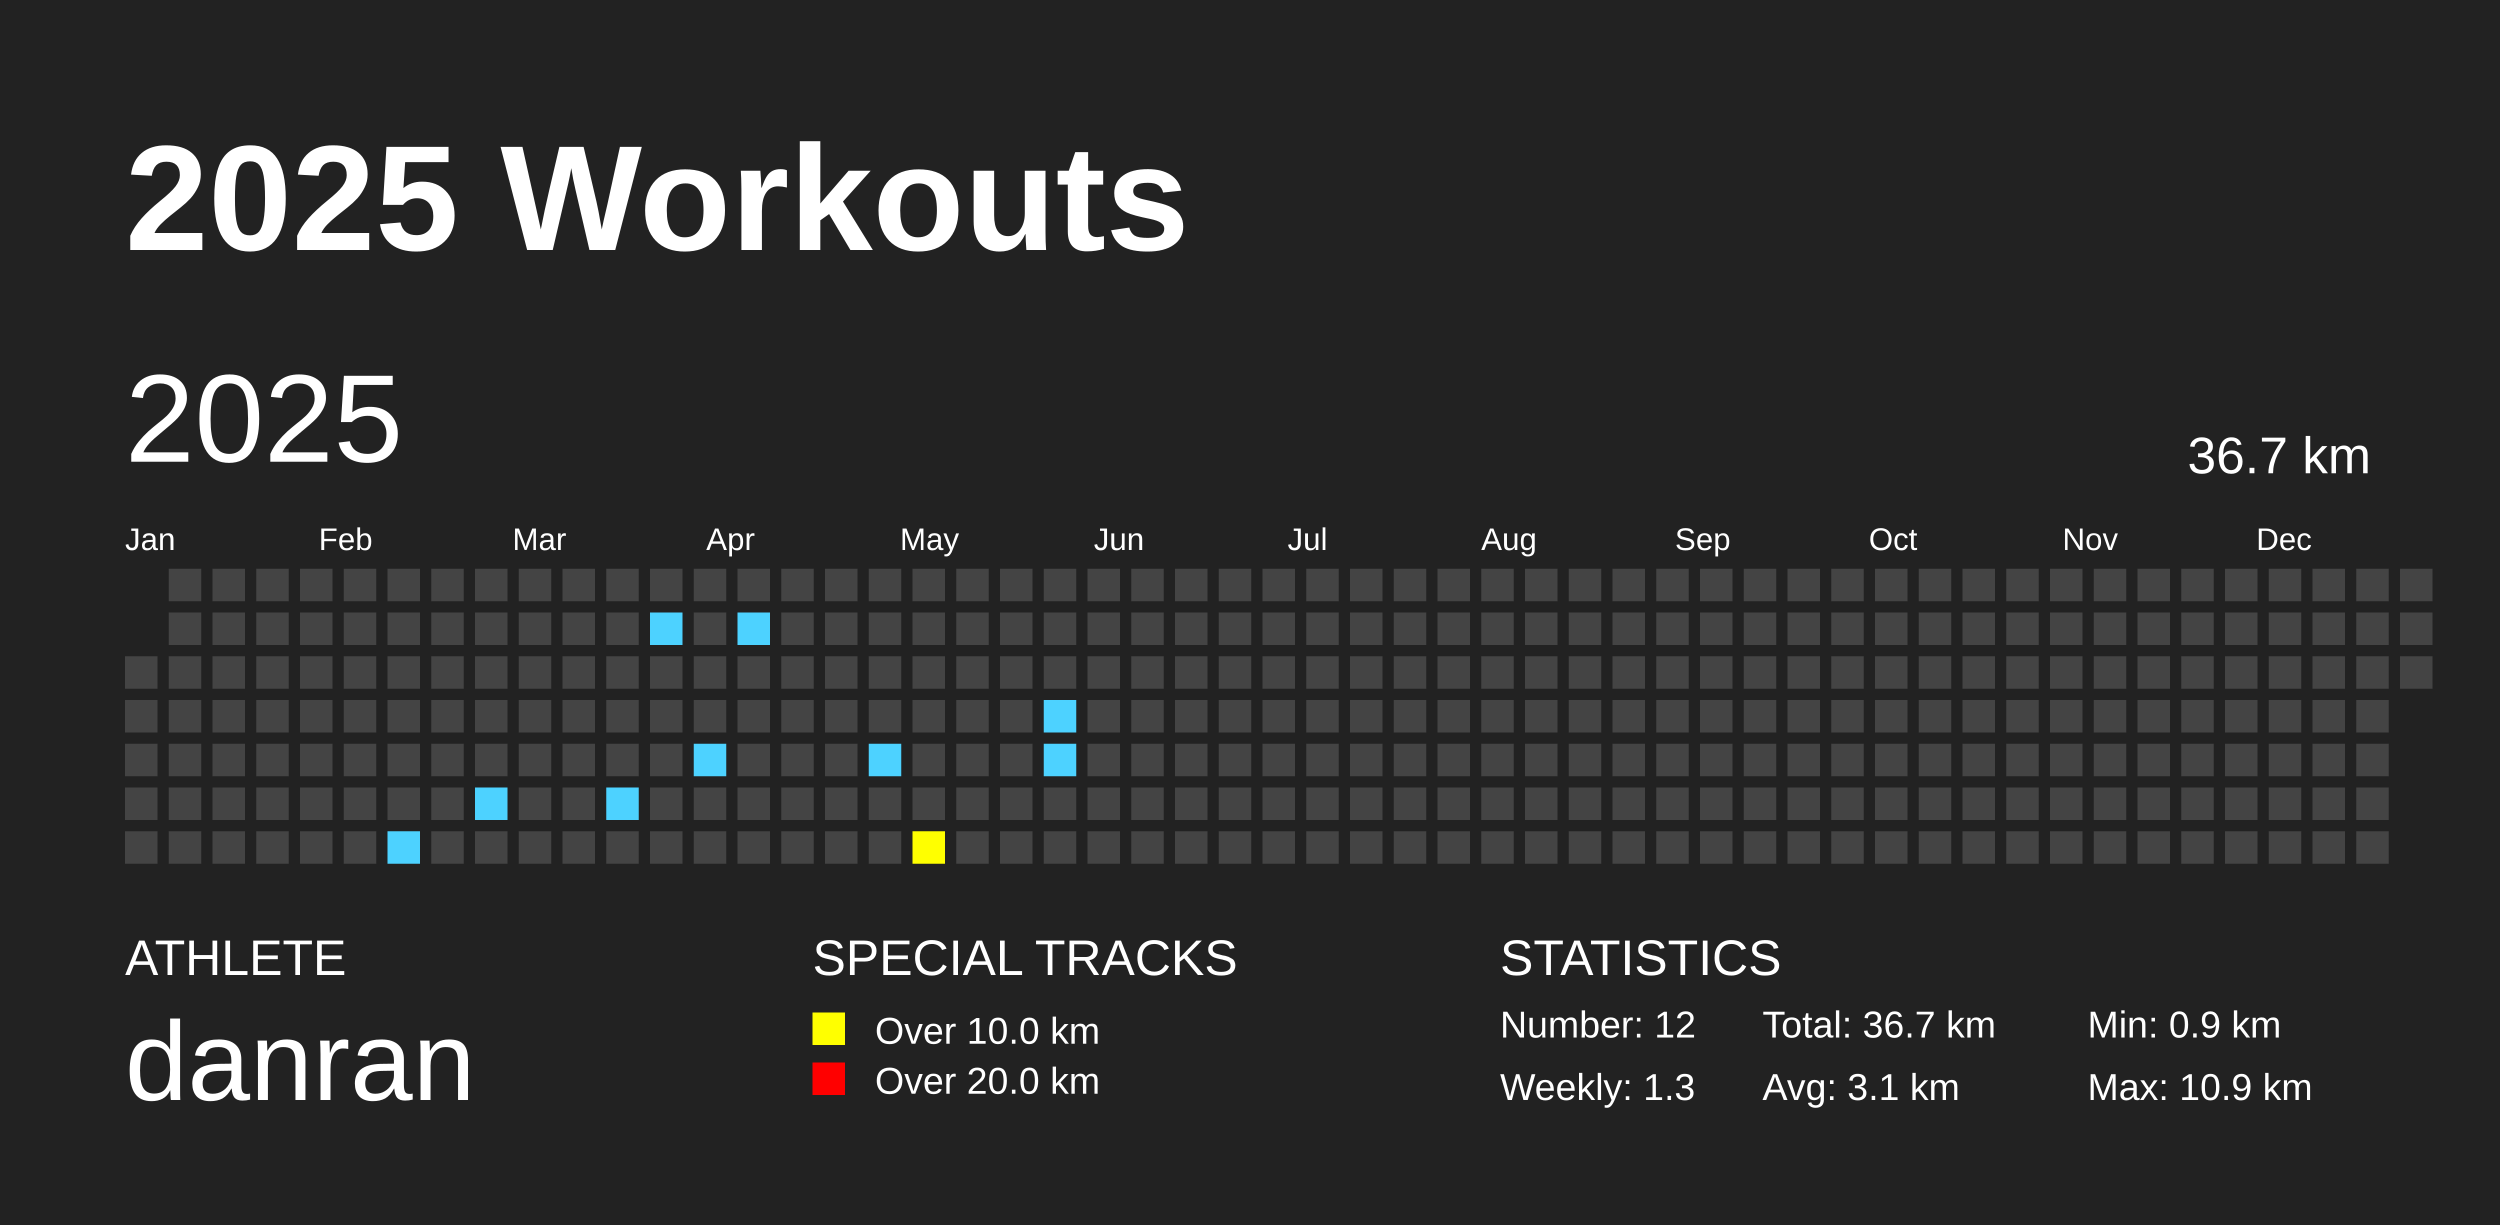
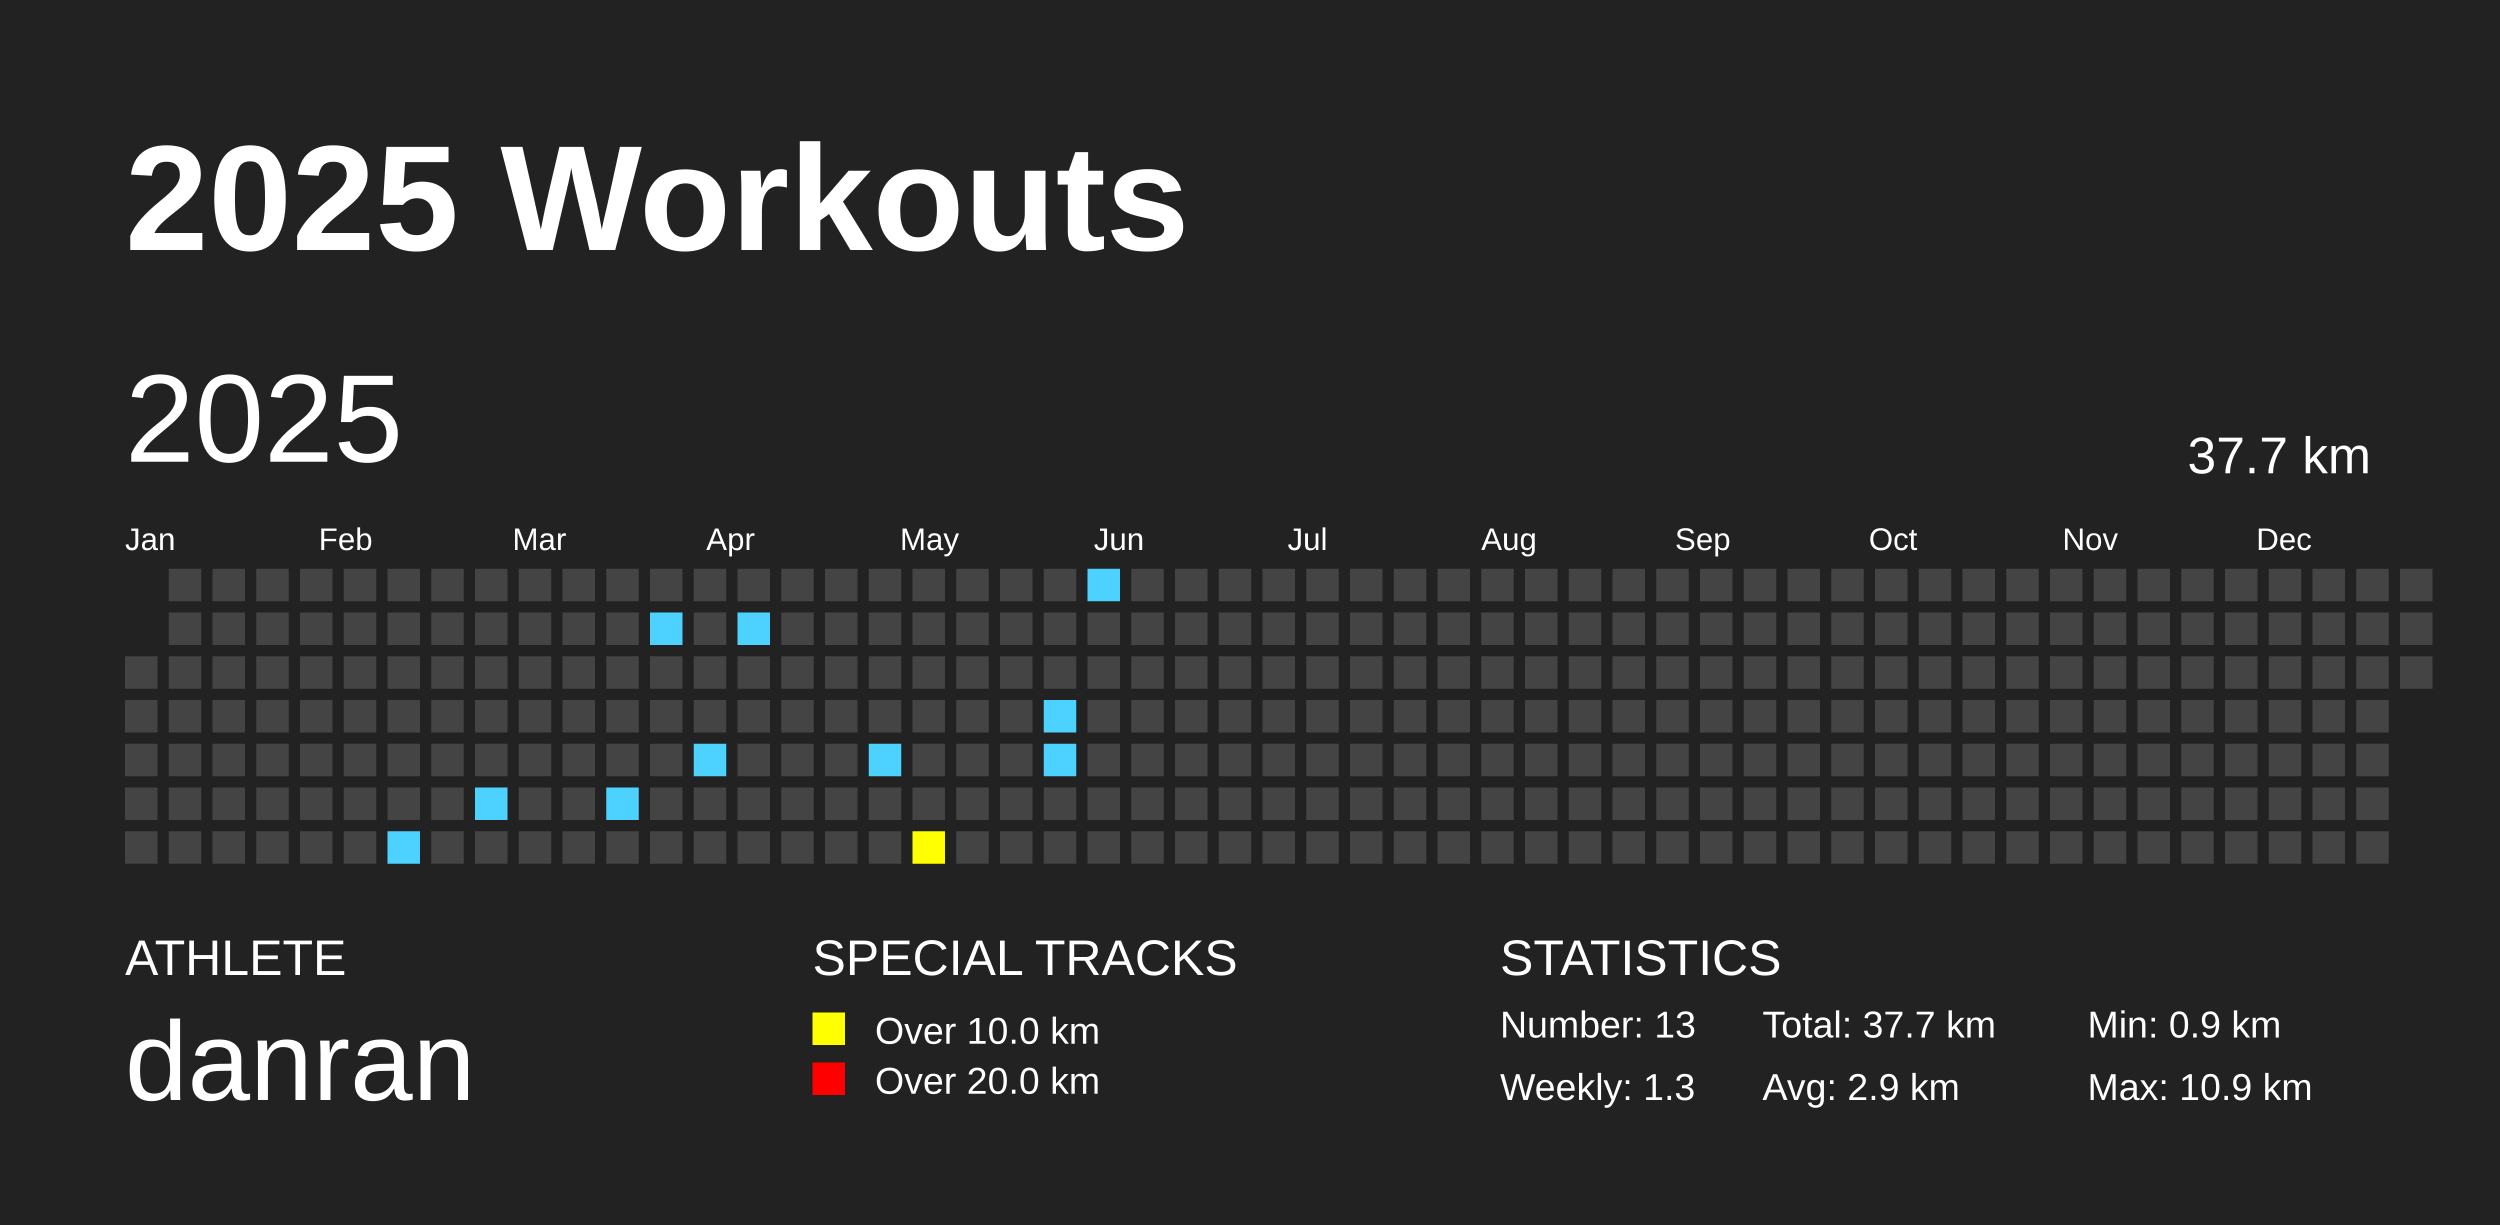
<svg xmlns="http://www.w3.org/2000/svg" baseProfile="full" height="98mm" version="1.1" viewBox="0,0,200,98" width="200mm">
  <defs />
  <rect fill="#222222" height="98" width="200" x="0" y="0" />
  <text fill="#FFFFFF" style="font-size:12px; font-family:Arial; font-weight:bold;" x="10" y="20">2025 Workouts</text>
  <text fill="#FFFFFF" style="font-size:4px; font-family:Arial" x="10" y="78">ATHLETE</text>
  <text fill="#FFFFFF" style="font-size:9px; font-family:Arial" x="10" y="88">danran</text>
  <text fill="#FFFFFF" style="font-size:4px; font-family:Arial" x="65" y="78">SPECIAL TRACKS</text>
  <rect fill="yellow" height="2.6" width="2.6" x="65" y="81" />
  <text fill="#FFFFFF" style="font-size:3px; font-family:Arial" x="70" y="83.5">Over 10.0 km</text>
  <rect fill="red" height="2.6" width="2.6" x="65" y="85" />
  <text fill="#FFFFFF" style="font-size:3px; font-family:Arial" x="70" y="87.5">Over 20.0 km</text>
  <text fill="#FFFFFF" style="font-size:4px; font-family:Arial" x="120" y="78">STATISTICS</text>
-   <text fill="#FFFFFF" style="font-size:3px; font-family:Arial" x="120" y="83">Number: 12</text>
+   <text fill="#FFFFFF" style="font-size:3px; font-family:Arial" x="120" y="83">Number: 13</text>
  <text fill="#FFFFFF" style="font-size:3px; font-family:Arial" x="120" y="88">Weekly: 1.3</text>
-   <text fill="#FFFFFF" style="font-size:3px; font-family:Arial" x="141" y="83">Total: 36.7 km</text>
-   <text fill="#FFFFFF" style="font-size:3px; font-family:Arial" x="141" y="88">Avg: 3.1 km</text>
+   <text fill="#FFFFFF" style="font-size:3px; font-family:Arial" x="141" y="83">Total: 37.7 km</text>
+   <text fill="#FFFFFF" style="font-size:3px; font-family:Arial" x="141" y="88">Avg: 2.9 km</text>
  <text fill="#FFFFFF" style="font-size:3px; font-family:Arial" x="167" y="83">Min: 0.9 km</text>
  <text fill="#FFFFFF" style="font-size:3px; font-family:Arial" x="167" y="88">Max: 10.9 km</text>
  <text dominant-baseline="hanging" fill="#FFFFFF" style="font-size:10.0px; font-family:Arial;" x="10" y="30">2025</text>
-   <text dominant-baseline="hanging" fill="#FFFFFF" style="font-size:4.125px; font-family:Arial;" x="175" y="35">36.7 km</text>
+   <text dominant-baseline="hanging" fill="#FFFFFF" style="font-size:4.125px; font-family:Arial;" x="175" y="35">37.7 km</text>
  <text fill="#FFFFFF" style="font-size:2.5px; font-family:Arial" x="10.0" y="44">Jan</text>
  <text fill="#FFFFFF" style="font-size:2.5px; font-family:Arial" x="25.5" y="44">Feb</text>
  <text fill="#FFFFFF" style="font-size:2.5px; font-family:Arial" x="41.0" y="44">Mar</text>
  <text fill="#FFFFFF" style="font-size:2.5px; font-family:Arial" x="56.5" y="44">Apr</text>
  <text fill="#FFFFFF" style="font-size:2.5px; font-family:Arial" x="72.0" y="44">May</text>
  <text fill="#FFFFFF" style="font-size:2.5px; font-family:Arial" x="87.5" y="44">Jun</text>
  <text fill="#FFFFFF" style="font-size:2.5px; font-family:Arial" x="103.0" y="44">Jul</text>
  <text fill="#FFFFFF" style="font-size:2.5px; font-family:Arial" x="118.5" y="44">Aug</text>
  <text fill="#FFFFFF" style="font-size:2.5px; font-family:Arial" x="134.0" y="44">Sep</text>
  <text fill="#FFFFFF" style="font-size:2.5px; font-family:Arial" x="149.5" y="44">Oct</text>
  <text fill="#FFFFFF" style="font-size:2.5px; font-family:Arial" x="165.0" y="44">Nov</text>
  <text fill="#FFFFFF" style="font-size:2.5px; font-family:Arial" x="180.5" y="44">Dec</text>
  <rect fill="#444444" height="2.6" width="2.6" x="10.0" y="52.5" />
  <rect fill="#444444" height="2.6" width="2.6" x="10.0" y="56.0" />
  <rect fill="#444444" height="2.6" width="2.6" x="10.0" y="59.5" />
  <rect fill="#444444" height="2.6" width="2.6" x="10.0" y="63.0" />
  <rect fill="#444444" height="2.6" width="2.6" x="10.0" y="66.5" />
  <rect fill="#444444" height="2.6" width="2.6" x="13.5" y="45.5" />
  <rect fill="#444444" height="2.6" width="2.6" x="13.5" y="49.0" />
  <rect fill="#444444" height="2.6" width="2.6" x="13.5" y="52.5" />
  <rect fill="#444444" height="2.6" width="2.6" x="13.5" y="56.0" />
  <rect fill="#444444" height="2.6" width="2.6" x="13.5" y="59.5" />
  <rect fill="#444444" height="2.6" width="2.6" x="13.5" y="63.0" />
  <rect fill="#444444" height="2.6" width="2.6" x="13.5" y="66.5" />
  <rect fill="#444444" height="2.6" width="2.6" x="17.0" y="45.5" />
  <rect fill="#444444" height="2.6" width="2.6" x="17.0" y="49.0" />
  <rect fill="#444444" height="2.6" width="2.6" x="17.0" y="52.5" />
  <rect fill="#444444" height="2.6" width="2.6" x="17.0" y="56.0" />
  <rect fill="#444444" height="2.6" width="2.6" x="17.0" y="59.5" />
  <rect fill="#444444" height="2.6" width="2.6" x="17.0" y="63.0" />
  <rect fill="#444444" height="2.6" width="2.6" x="17.0" y="66.5" />
  <rect fill="#444444" height="2.6" width="2.6" x="20.5" y="45.5" />
  <rect fill="#444444" height="2.6" width="2.6" x="20.5" y="49.0" />
  <rect fill="#444444" height="2.6" width="2.6" x="20.5" y="52.5" />
  <rect fill="#444444" height="2.6" width="2.6" x="20.5" y="56.0" />
  <rect fill="#444444" height="2.6" width="2.6" x="20.5" y="59.5" />
  <rect fill="#444444" height="2.6" width="2.6" x="20.5" y="63.0" />
  <rect fill="#444444" height="2.6" width="2.6" x="20.5" y="66.5" />
  <rect fill="#444444" height="2.6" width="2.6" x="24.0" y="45.5" />
  <rect fill="#444444" height="2.6" width="2.6" x="24.0" y="49.0" />
  <rect fill="#444444" height="2.6" width="2.6" x="24.0" y="52.5" />
  <rect fill="#444444" height="2.6" width="2.6" x="24.0" y="56.0" />
  <rect fill="#444444" height="2.6" width="2.6" x="24.0" y="59.5" />
  <rect fill="#444444" height="2.6" width="2.6" x="24.0" y="63.0" />
  <rect fill="#444444" height="2.6" width="2.6" x="24.0" y="66.5" />
  <rect fill="#444444" height="2.6" width="2.6" x="27.5" y="45.5" />
  <rect fill="#444444" height="2.6" width="2.6" x="27.5" y="49.0" />
  <rect fill="#444444" height="2.6" width="2.6" x="27.5" y="52.5" />
  <rect fill="#444444" height="2.6" width="2.6" x="27.5" y="56.0" />
  <rect fill="#444444" height="2.6" width="2.6" x="27.5" y="59.5" />
  <rect fill="#444444" height="2.6" width="2.6" x="27.5" y="63.0" />
  <rect fill="#444444" height="2.6" width="2.6" x="27.5" y="66.5" />
  <rect fill="#444444" height="2.6" width="2.6" x="31.0" y="45.5" />
  <rect fill="#444444" height="2.6" width="2.6" x="31.0" y="49.0" />
  <rect fill="#444444" height="2.6" width="2.6" x="31.0" y="52.5" />
  <rect fill="#444444" height="2.6" width="2.6" x="31.0" y="56.0" />
  <rect fill="#444444" height="2.6" width="2.6" x="31.0" y="59.5" />
  <rect fill="#444444" height="2.6" width="2.6" x="31.0" y="63.0" />
  <rect fill="#4DD2FF" height="2.6" width="2.6" x="31.0" y="66.5" />
  <rect fill="#444444" height="2.6" width="2.6" x="34.5" y="45.5" />
  <rect fill="#444444" height="2.6" width="2.6" x="34.5" y="49.0" />
  <rect fill="#444444" height="2.6" width="2.6" x="34.5" y="52.5" />
  <rect fill="#444444" height="2.6" width="2.6" x="34.5" y="56.0" />
  <rect fill="#444444" height="2.6" width="2.6" x="34.5" y="59.5" />
  <rect fill="#444444" height="2.6" width="2.6" x="34.5" y="63.0" />
  <rect fill="#444444" height="2.6" width="2.6" x="34.5" y="66.5" />
  <rect fill="#444444" height="2.6" width="2.6" x="38.0" y="45.5" />
  <rect fill="#444444" height="2.6" width="2.6" x="38.0" y="49.0" />
  <rect fill="#444444" height="2.6" width="2.6" x="38.0" y="52.5" />
  <rect fill="#444444" height="2.6" width="2.6" x="38.0" y="56.0" />
  <rect fill="#444444" height="2.6" width="2.6" x="38.0" y="59.5" />
  <rect fill="#4DD2FF" height="2.6" width="2.6" x="38.0" y="63.0" />
  <rect fill="#444444" height="2.6" width="2.6" x="38.0" y="66.5" />
  <rect fill="#444444" height="2.6" width="2.6" x="41.5" y="45.5" />
  <rect fill="#444444" height="2.6" width="2.6" x="41.5" y="49.0" />
  <rect fill="#444444" height="2.6" width="2.6" x="41.5" y="52.5" />
  <rect fill="#444444" height="2.6" width="2.6" x="41.5" y="56.0" />
  <rect fill="#444444" height="2.6" width="2.6" x="41.5" y="59.5" />
  <rect fill="#444444" height="2.6" width="2.6" x="41.5" y="63.0" />
  <rect fill="#444444" height="2.6" width="2.6" x="41.5" y="66.5" />
  <rect fill="#444444" height="2.6" width="2.6" x="45.0" y="45.5" />
  <rect fill="#444444" height="2.6" width="2.6" x="45.0" y="49.0" />
  <rect fill="#444444" height="2.6" width="2.6" x="45.0" y="52.5" />
  <rect fill="#444444" height="2.6" width="2.6" x="45.0" y="56.0" />
  <rect fill="#444444" height="2.6" width="2.6" x="45.0" y="59.5" />
  <rect fill="#444444" height="2.6" width="2.6" x="45.0" y="63.0" />
  <rect fill="#444444" height="2.6" width="2.6" x="45.0" y="66.5" />
  <rect fill="#444444" height="2.6" width="2.6" x="48.5" y="45.5" />
  <rect fill="#444444" height="2.6" width="2.6" x="48.5" y="49.0" />
  <rect fill="#444444" height="2.6" width="2.6" x="48.5" y="52.5" />
  <rect fill="#444444" height="2.6" width="2.6" x="48.5" y="56.0" />
  <rect fill="#444444" height="2.6" width="2.6" x="48.5" y="59.5" />
  <rect fill="#4DD2FF" height="2.6" width="2.6" x="48.5" y="63.0" />
  <rect fill="#444444" height="2.6" width="2.6" x="48.5" y="66.5" />
  <rect fill="#444444" height="2.6" width="2.6" x="52.0" y="45.5" />
  <rect fill="#4DD2FF" height="2.6" width="2.6" x="52.0" y="49.0" />
  <rect fill="#444444" height="2.6" width="2.6" x="52.0" y="52.5" />
  <rect fill="#444444" height="2.6" width="2.6" x="52.0" y="56.0" />
  <rect fill="#444444" height="2.6" width="2.6" x="52.0" y="59.5" />
  <rect fill="#444444" height="2.6" width="2.6" x="52.0" y="63.0" />
  <rect fill="#444444" height="2.6" width="2.6" x="52.0" y="66.5" />
  <rect fill="#444444" height="2.6" width="2.6" x="55.5" y="45.5" />
  <rect fill="#444444" height="2.6" width="2.6" x="55.5" y="49.0" />
  <rect fill="#444444" height="2.6" width="2.6" x="55.5" y="52.5" />
  <rect fill="#444444" height="2.6" width="2.6" x="55.5" y="56.0" />
  <rect fill="#4DD2FF" height="2.6" width="2.6" x="55.5" y="59.5" />
  <rect fill="#444444" height="2.6" width="2.6" x="55.5" y="63.0" />
  <rect fill="#444444" height="2.6" width="2.6" x="55.5" y="66.5" />
  <rect fill="#444444" height="2.6" width="2.6" x="59.0" y="45.5" />
  <rect fill="#4DD2FF" height="2.6" width="2.6" x="59.0" y="49.0" />
  <rect fill="#444444" height="2.6" width="2.6" x="59.0" y="52.5" />
  <rect fill="#444444" height="2.6" width="2.6" x="59.0" y="56.0" />
  <rect fill="#444444" height="2.6" width="2.6" x="59.0" y="59.5" />
  <rect fill="#444444" height="2.6" width="2.6" x="59.0" y="63.0" />
  <rect fill="#444444" height="2.6" width="2.6" x="59.0" y="66.5" />
  <rect fill="#444444" height="2.6" width="2.6" x="62.5" y="45.5" />
  <rect fill="#444444" height="2.6" width="2.6" x="62.5" y="49.0" />
  <rect fill="#444444" height="2.6" width="2.6" x="62.5" y="52.5" />
  <rect fill="#444444" height="2.6" width="2.6" x="62.5" y="56.0" />
  <rect fill="#444444" height="2.6" width="2.6" x="62.5" y="59.5" />
  <rect fill="#444444" height="2.6" width="2.6" x="62.5" y="63.0" />
  <rect fill="#444444" height="2.6" width="2.6" x="62.5" y="66.5" />
  <rect fill="#444444" height="2.6" width="2.6" x="66.0" y="45.5" />
  <rect fill="#444444" height="2.6" width="2.6" x="66.0" y="49.0" />
  <rect fill="#444444" height="2.6" width="2.6" x="66.0" y="52.5" />
  <rect fill="#444444" height="2.6" width="2.6" x="66.0" y="56.0" />
  <rect fill="#444444" height="2.6" width="2.6" x="66.0" y="59.5" />
  <rect fill="#444444" height="2.6" width="2.6" x="66.0" y="63.0" />
  <rect fill="#444444" height="2.6" width="2.6" x="66.0" y="66.5" />
  <rect fill="#444444" height="2.6" width="2.6" x="69.5" y="45.5" />
  <rect fill="#444444" height="2.6" width="2.6" x="69.5" y="49.0" />
  <rect fill="#444444" height="2.6" width="2.6" x="69.5" y="52.5" />
  <rect fill="#444444" height="2.6" width="2.6" x="69.5" y="56.0" />
  <rect fill="#4DD2FF" height="2.6" width="2.6" x="69.5" y="59.5" />
  <rect fill="#444444" height="2.6" width="2.6" x="69.5" y="63.0" />
  <rect fill="#444444" height="2.6" width="2.6" x="69.5" y="66.5" />
  <rect fill="#444444" height="2.6" width="2.6" x="73.0" y="45.5" />
  <rect fill="#444444" height="2.6" width="2.6" x="73.0" y="49.0" />
  <rect fill="#444444" height="2.6" width="2.6" x="73.0" y="52.5" />
  <rect fill="#444444" height="2.6" width="2.6" x="73.0" y="56.0" />
  <rect fill="#444444" height="2.6" width="2.6" x="73.0" y="59.5" />
  <rect fill="#444444" height="2.6" width="2.6" x="73.0" y="63.0" />
  <rect fill="yellow" height="2.6" width="2.6" x="73.0" y="66.5" />
  <rect fill="#444444" height="2.6" width="2.6" x="76.5" y="45.5" />
  <rect fill="#444444" height="2.6" width="2.6" x="76.5" y="49.0" />
  <rect fill="#444444" height="2.6" width="2.6" x="76.5" y="52.5" />
  <rect fill="#444444" height="2.6" width="2.6" x="76.5" y="56.0" />
  <rect fill="#444444" height="2.6" width="2.6" x="76.5" y="59.5" />
  <rect fill="#444444" height="2.6" width="2.6" x="76.5" y="63.0" />
  <rect fill="#444444" height="2.6" width="2.6" x="76.5" y="66.5" />
  <rect fill="#444444" height="2.6" width="2.6" x="80.0" y="45.5" />
  <rect fill="#444444" height="2.6" width="2.6" x="80.0" y="49.0" />
  <rect fill="#444444" height="2.6" width="2.6" x="80.0" y="52.5" />
  <rect fill="#444444" height="2.6" width="2.6" x="80.0" y="56.0" />
  <rect fill="#444444" height="2.6" width="2.6" x="80.0" y="59.5" />
  <rect fill="#444444" height="2.6" width="2.6" x="80.0" y="63.0" />
  <rect fill="#444444" height="2.6" width="2.6" x="80.0" y="66.5" />
  <rect fill="#444444" height="2.6" width="2.6" x="83.5" y="45.5" />
  <rect fill="#444444" height="2.6" width="2.6" x="83.5" y="49.0" />
  <rect fill="#444444" height="2.6" width="2.6" x="83.5" y="52.5" />
  <rect fill="#4DD2FF" height="2.6" width="2.6" x="83.5" y="56.0" />
  <rect fill="#4DD2FF" height="2.6" width="2.6" x="83.5" y="59.5" />
  <rect fill="#444444" height="2.6" width="2.6" x="83.5" y="63.0" />
  <rect fill="#444444" height="2.6" width="2.6" x="83.5" y="66.5" />
-   <rect fill="#444444" height="2.6" width="2.6" x="87.0" y="45.5" />
+   <rect fill="#4DD2FF" height="2.6" width="2.6" x="87.0" y="45.5" />
  <rect fill="#444444" height="2.6" width="2.6" x="87.0" y="49.0" />
  <rect fill="#444444" height="2.6" width="2.6" x="87.0" y="52.5" />
  <rect fill="#444444" height="2.6" width="2.6" x="87.0" y="56.0" />
  <rect fill="#444444" height="2.6" width="2.6" x="87.0" y="59.5" />
  <rect fill="#444444" height="2.6" width="2.6" x="87.0" y="63.0" />
  <rect fill="#444444" height="2.6" width="2.6" x="87.0" y="66.5" />
  <rect fill="#444444" height="2.6" width="2.6" x="90.5" y="45.5" />
  <rect fill="#444444" height="2.6" width="2.6" x="90.5" y="49.0" />
  <rect fill="#444444" height="2.6" width="2.6" x="90.5" y="52.5" />
  <rect fill="#444444" height="2.6" width="2.6" x="90.5" y="56.0" />
  <rect fill="#444444" height="2.6" width="2.6" x="90.5" y="59.5" />
  <rect fill="#444444" height="2.6" width="2.6" x="90.5" y="63.0" />
  <rect fill="#444444" height="2.6" width="2.6" x="90.5" y="66.5" />
  <rect fill="#444444" height="2.6" width="2.6" x="94.0" y="45.5" />
  <rect fill="#444444" height="2.6" width="2.6" x="94.0" y="49.0" />
  <rect fill="#444444" height="2.6" width="2.6" x="94.0" y="52.5" />
  <rect fill="#444444" height="2.6" width="2.6" x="94.0" y="56.0" />
  <rect fill="#444444" height="2.6" width="2.6" x="94.0" y="59.5" />
  <rect fill="#444444" height="2.6" width="2.6" x="94.0" y="63.0" />
  <rect fill="#444444" height="2.6" width="2.6" x="94.0" y="66.5" />
  <rect fill="#444444" height="2.6" width="2.6" x="97.5" y="45.5" />
  <rect fill="#444444" height="2.6" width="2.6" x="97.5" y="49.0" />
  <rect fill="#444444" height="2.6" width="2.6" x="97.5" y="52.5" />
  <rect fill="#444444" height="2.6" width="2.6" x="97.5" y="56.0" />
  <rect fill="#444444" height="2.6" width="2.6" x="97.5" y="59.5" />
  <rect fill="#444444" height="2.6" width="2.6" x="97.5" y="63.0" />
  <rect fill="#444444" height="2.6" width="2.6" x="97.5" y="66.5" />
  <rect fill="#444444" height="2.6" width="2.6" x="101.0" y="45.5" />
  <rect fill="#444444" height="2.6" width="2.6" x="101.0" y="49.0" />
  <rect fill="#444444" height="2.6" width="2.6" x="101.0" y="52.5" />
  <rect fill="#444444" height="2.6" width="2.6" x="101.0" y="56.0" />
  <rect fill="#444444" height="2.6" width="2.6" x="101.0" y="59.5" />
  <rect fill="#444444" height="2.6" width="2.6" x="101.0" y="63.0" />
  <rect fill="#444444" height="2.6" width="2.6" x="101.0" y="66.5" />
  <rect fill="#444444" height="2.6" width="2.6" x="104.5" y="45.5" />
  <rect fill="#444444" height="2.6" width="2.6" x="104.5" y="49.0" />
  <rect fill="#444444" height="2.6" width="2.6" x="104.5" y="52.5" />
  <rect fill="#444444" height="2.6" width="2.6" x="104.5" y="56.0" />
  <rect fill="#444444" height="2.6" width="2.6" x="104.5" y="59.5" />
  <rect fill="#444444" height="2.6" width="2.6" x="104.5" y="63.0" />
  <rect fill="#444444" height="2.6" width="2.6" x="104.5" y="66.5" />
  <rect fill="#444444" height="2.6" width="2.6" x="108.0" y="45.5" />
  <rect fill="#444444" height="2.6" width="2.6" x="108.0" y="49.0" />
  <rect fill="#444444" height="2.6" width="2.6" x="108.0" y="52.5" />
  <rect fill="#444444" height="2.6" width="2.6" x="108.0" y="56.0" />
  <rect fill="#444444" height="2.6" width="2.6" x="108.0" y="59.5" />
  <rect fill="#444444" height="2.6" width="2.6" x="108.0" y="63.0" />
  <rect fill="#444444" height="2.6" width="2.6" x="108.0" y="66.5" />
  <rect fill="#444444" height="2.6" width="2.6" x="111.5" y="45.5" />
  <rect fill="#444444" height="2.6" width="2.6" x="111.5" y="49.0" />
  <rect fill="#444444" height="2.6" width="2.6" x="111.5" y="52.5" />
  <rect fill="#444444" height="2.6" width="2.6" x="111.5" y="56.0" />
  <rect fill="#444444" height="2.6" width="2.6" x="111.5" y="59.5" />
  <rect fill="#444444" height="2.6" width="2.6" x="111.5" y="63.0" />
  <rect fill="#444444" height="2.6" width="2.6" x="111.5" y="66.5" />
  <rect fill="#444444" height="2.6" width="2.6" x="115.0" y="45.5" />
  <rect fill="#444444" height="2.6" width="2.6" x="115.0" y="49.0" />
  <rect fill="#444444" height="2.6" width="2.6" x="115.0" y="52.5" />
  <rect fill="#444444" height="2.6" width="2.6" x="115.0" y="56.0" />
  <rect fill="#444444" height="2.6" width="2.6" x="115.0" y="59.5" />
  <rect fill="#444444" height="2.6" width="2.6" x="115.0" y="63.0" />
  <rect fill="#444444" height="2.6" width="2.6" x="115.0" y="66.5" />
  <rect fill="#444444" height="2.6" width="2.6" x="118.5" y="45.5" />
  <rect fill="#444444" height="2.6" width="2.6" x="118.5" y="49.0" />
  <rect fill="#444444" height="2.6" width="2.6" x="118.5" y="52.5" />
  <rect fill="#444444" height="2.6" width="2.6" x="118.5" y="56.0" />
  <rect fill="#444444" height="2.6" width="2.6" x="118.5" y="59.5" />
  <rect fill="#444444" height="2.6" width="2.6" x="118.5" y="63.0" />
  <rect fill="#444444" height="2.6" width="2.6" x="118.5" y="66.5" />
  <rect fill="#444444" height="2.6" width="2.6" x="122.0" y="45.5" />
  <rect fill="#444444" height="2.6" width="2.6" x="122.0" y="49.0" />
  <rect fill="#444444" height="2.6" width="2.6" x="122.0" y="52.5" />
  <rect fill="#444444" height="2.6" width="2.6" x="122.0" y="56.0" />
  <rect fill="#444444" height="2.6" width="2.6" x="122.0" y="59.5" />
  <rect fill="#444444" height="2.6" width="2.6" x="122.0" y="63.0" />
  <rect fill="#444444" height="2.6" width="2.6" x="122.0" y="66.5" />
  <rect fill="#444444" height="2.6" width="2.6" x="125.5" y="45.5" />
  <rect fill="#444444" height="2.6" width="2.6" x="125.5" y="49.0" />
  <rect fill="#444444" height="2.6" width="2.6" x="125.5" y="52.5" />
  <rect fill="#444444" height="2.6" width="2.6" x="125.5" y="56.0" />
  <rect fill="#444444" height="2.6" width="2.6" x="125.5" y="59.5" />
  <rect fill="#444444" height="2.6" width="2.6" x="125.5" y="63.0" />
  <rect fill="#444444" height="2.6" width="2.6" x="125.5" y="66.5" />
  <rect fill="#444444" height="2.6" width="2.6" x="129.0" y="45.5" />
  <rect fill="#444444" height="2.6" width="2.6" x="129.0" y="49.0" />
  <rect fill="#444444" height="2.6" width="2.6" x="129.0" y="52.5" />
  <rect fill="#444444" height="2.6" width="2.6" x="129.0" y="56.0" />
  <rect fill="#444444" height="2.6" width="2.6" x="129.0" y="59.5" />
  <rect fill="#444444" height="2.6" width="2.6" x="129.0" y="63.0" />
  <rect fill="#444444" height="2.6" width="2.6" x="129.0" y="66.5" />
  <rect fill="#444444" height="2.6" width="2.6" x="132.5" y="45.5" />
  <rect fill="#444444" height="2.6" width="2.6" x="132.5" y="49.0" />
  <rect fill="#444444" height="2.6" width="2.6" x="132.5" y="52.5" />
  <rect fill="#444444" height="2.6" width="2.6" x="132.5" y="56.0" />
  <rect fill="#444444" height="2.6" width="2.6" x="132.5" y="59.5" />
  <rect fill="#444444" height="2.6" width="2.6" x="132.5" y="63.0" />
  <rect fill="#444444" height="2.6" width="2.6" x="132.5" y="66.5" />
  <rect fill="#444444" height="2.6" width="2.6" x="136.0" y="45.5" />
  <rect fill="#444444" height="2.6" width="2.6" x="136.0" y="49.0" />
  <rect fill="#444444" height="2.6" width="2.6" x="136.0" y="52.5" />
  <rect fill="#444444" height="2.6" width="2.6" x="136.0" y="56.0" />
  <rect fill="#444444" height="2.6" width="2.6" x="136.0" y="59.5" />
  <rect fill="#444444" height="2.6" width="2.6" x="136.0" y="63.0" />
  <rect fill="#444444" height="2.6" width="2.6" x="136.0" y="66.5" />
  <rect fill="#444444" height="2.6" width="2.6" x="139.5" y="45.5" />
  <rect fill="#444444" height="2.6" width="2.6" x="139.5" y="49.0" />
  <rect fill="#444444" height="2.6" width="2.6" x="139.5" y="52.5" />
  <rect fill="#444444" height="2.6" width="2.6" x="139.5" y="56.0" />
  <rect fill="#444444" height="2.6" width="2.6" x="139.5" y="59.5" />
  <rect fill="#444444" height="2.6" width="2.6" x="139.5" y="63.0" />
  <rect fill="#444444" height="2.6" width="2.6" x="139.5" y="66.5" />
  <rect fill="#444444" height="2.6" width="2.6" x="143.0" y="45.5" />
  <rect fill="#444444" height="2.6" width="2.6" x="143.0" y="49.0" />
  <rect fill="#444444" height="2.6" width="2.6" x="143.0" y="52.5" />
  <rect fill="#444444" height="2.6" width="2.6" x="143.0" y="56.0" />
  <rect fill="#444444" height="2.6" width="2.6" x="143.0" y="59.5" />
  <rect fill="#444444" height="2.6" width="2.6" x="143.0" y="63.0" />
  <rect fill="#444444" height="2.6" width="2.6" x="143.0" y="66.5" />
  <rect fill="#444444" height="2.6" width="2.6" x="146.5" y="45.5" />
  <rect fill="#444444" height="2.6" width="2.6" x="146.5" y="49.0" />
  <rect fill="#444444" height="2.6" width="2.6" x="146.5" y="52.5" />
  <rect fill="#444444" height="2.6" width="2.6" x="146.5" y="56.0" />
  <rect fill="#444444" height="2.6" width="2.6" x="146.5" y="59.5" />
  <rect fill="#444444" height="2.6" width="2.6" x="146.5" y="63.0" />
  <rect fill="#444444" height="2.6" width="2.6" x="146.5" y="66.5" />
  <rect fill="#444444" height="2.6" width="2.6" x="150.0" y="45.5" />
  <rect fill="#444444" height="2.6" width="2.6" x="150.0" y="49.0" />
  <rect fill="#444444" height="2.6" width="2.6" x="150.0" y="52.5" />
  <rect fill="#444444" height="2.6" width="2.6" x="150.0" y="56.0" />
  <rect fill="#444444" height="2.6" width="2.6" x="150.0" y="59.5" />
  <rect fill="#444444" height="2.6" width="2.6" x="150.0" y="63.0" />
  <rect fill="#444444" height="2.6" width="2.6" x="150.0" y="66.5" />
  <rect fill="#444444" height="2.6" width="2.6" x="153.5" y="45.5" />
  <rect fill="#444444" height="2.6" width="2.6" x="153.5" y="49.0" />
  <rect fill="#444444" height="2.6" width="2.6" x="153.5" y="52.5" />
  <rect fill="#444444" height="2.6" width="2.6" x="153.5" y="56.0" />
  <rect fill="#444444" height="2.6" width="2.6" x="153.5" y="59.5" />
  <rect fill="#444444" height="2.6" width="2.6" x="153.5" y="63.0" />
  <rect fill="#444444" height="2.6" width="2.6" x="153.5" y="66.5" />
  <rect fill="#444444" height="2.6" width="2.6" x="157.0" y="45.5" />
  <rect fill="#444444" height="2.6" width="2.6" x="157.0" y="49.0" />
  <rect fill="#444444" height="2.6" width="2.6" x="157.0" y="52.5" />
  <rect fill="#444444" height="2.6" width="2.6" x="157.0" y="56.0" />
  <rect fill="#444444" height="2.6" width="2.6" x="157.0" y="59.5" />
  <rect fill="#444444" height="2.6" width="2.6" x="157.0" y="63.0" />
  <rect fill="#444444" height="2.6" width="2.6" x="157.0" y="66.5" />
  <rect fill="#444444" height="2.6" width="2.6" x="160.5" y="45.5" />
  <rect fill="#444444" height="2.6" width="2.6" x="160.5" y="49.0" />
  <rect fill="#444444" height="2.6" width="2.6" x="160.5" y="52.5" />
  <rect fill="#444444" height="2.6" width="2.6" x="160.5" y="56.0" />
  <rect fill="#444444" height="2.6" width="2.6" x="160.5" y="59.5" />
  <rect fill="#444444" height="2.6" width="2.6" x="160.5" y="63.0" />
  <rect fill="#444444" height="2.6" width="2.6" x="160.5" y="66.5" />
  <rect fill="#444444" height="2.6" width="2.6" x="164.0" y="45.5" />
  <rect fill="#444444" height="2.6" width="2.6" x="164.0" y="49.0" />
  <rect fill="#444444" height="2.6" width="2.6" x="164.0" y="52.5" />
  <rect fill="#444444" height="2.6" width="2.6" x="164.0" y="56.0" />
  <rect fill="#444444" height="2.6" width="2.6" x="164.0" y="59.5" />
  <rect fill="#444444" height="2.6" width="2.6" x="164.0" y="63.0" />
  <rect fill="#444444" height="2.6" width="2.6" x="164.0" y="66.5" />
  <rect fill="#444444" height="2.6" width="2.6" x="167.5" y="45.5" />
  <rect fill="#444444" height="2.6" width="2.6" x="167.5" y="49.0" />
  <rect fill="#444444" height="2.6" width="2.6" x="167.5" y="52.5" />
  <rect fill="#444444" height="2.6" width="2.6" x="167.5" y="56.0" />
  <rect fill="#444444" height="2.6" width="2.6" x="167.5" y="59.5" />
  <rect fill="#444444" height="2.6" width="2.6" x="167.5" y="63.0" />
  <rect fill="#444444" height="2.6" width="2.6" x="167.5" y="66.5" />
  <rect fill="#444444" height="2.6" width="2.6" x="171.0" y="45.5" />
  <rect fill="#444444" height="2.6" width="2.6" x="171.0" y="49.0" />
  <rect fill="#444444" height="2.6" width="2.6" x="171.0" y="52.5" />
  <rect fill="#444444" height="2.6" width="2.6" x="171.0" y="56.0" />
  <rect fill="#444444" height="2.6" width="2.6" x="171.0" y="59.5" />
  <rect fill="#444444" height="2.6" width="2.6" x="171.0" y="63.0" />
  <rect fill="#444444" height="2.6" width="2.6" x="171.0" y="66.5" />
  <rect fill="#444444" height="2.6" width="2.6" x="174.5" y="45.5" />
  <rect fill="#444444" height="2.6" width="2.6" x="174.5" y="49.0" />
  <rect fill="#444444" height="2.6" width="2.6" x="174.5" y="52.5" />
  <rect fill="#444444" height="2.6" width="2.6" x="174.5" y="56.0" />
  <rect fill="#444444" height="2.6" width="2.6" x="174.5" y="59.5" />
  <rect fill="#444444" height="2.6" width="2.6" x="174.5" y="63.0" />
  <rect fill="#444444" height="2.6" width="2.6" x="174.5" y="66.5" />
  <rect fill="#444444" height="2.6" width="2.6" x="178.0" y="45.5" />
  <rect fill="#444444" height="2.6" width="2.6" x="178.0" y="49.0" />
  <rect fill="#444444" height="2.6" width="2.6" x="178.0" y="52.5" />
  <rect fill="#444444" height="2.6" width="2.6" x="178.0" y="56.0" />
  <rect fill="#444444" height="2.6" width="2.6" x="178.0" y="59.5" />
  <rect fill="#444444" height="2.6" width="2.6" x="178.0" y="63.0" />
  <rect fill="#444444" height="2.6" width="2.6" x="178.0" y="66.5" />
  <rect fill="#444444" height="2.6" width="2.6" x="181.5" y="45.5" />
  <rect fill="#444444" height="2.6" width="2.6" x="181.5" y="49.0" />
  <rect fill="#444444" height="2.6" width="2.6" x="181.5" y="52.5" />
  <rect fill="#444444" height="2.6" width="2.6" x="181.5" y="56.0" />
  <rect fill="#444444" height="2.6" width="2.6" x="181.5" y="59.5" />
  <rect fill="#444444" height="2.6" width="2.6" x="181.5" y="63.0" />
  <rect fill="#444444" height="2.6" width="2.6" x="181.5" y="66.5" />
  <rect fill="#444444" height="2.6" width="2.6" x="185.0" y="45.5" />
  <rect fill="#444444" height="2.6" width="2.6" x="185.0" y="49.0" />
  <rect fill="#444444" height="2.6" width="2.6" x="185.0" y="52.5" />
  <rect fill="#444444" height="2.6" width="2.6" x="185.0" y="56.0" />
  <rect fill="#444444" height="2.6" width="2.6" x="185.0" y="59.5" />
  <rect fill="#444444" height="2.6" width="2.6" x="185.0" y="63.0" />
  <rect fill="#444444" height="2.6" width="2.6" x="185.0" y="66.5" />
  <rect fill="#444444" height="2.6" width="2.6" x="188.5" y="45.5" />
  <rect fill="#444444" height="2.6" width="2.6" x="188.5" y="49.0" />
  <rect fill="#444444" height="2.6" width="2.6" x="188.5" y="52.5" />
  <rect fill="#444444" height="2.6" width="2.6" x="188.5" y="56.0" />
  <rect fill="#444444" height="2.6" width="2.6" x="188.5" y="59.5" />
  <rect fill="#444444" height="2.6" width="2.6" x="188.5" y="63.0" />
  <rect fill="#444444" height="2.6" width="2.6" x="188.5" y="66.5" />
  <rect fill="#444444" height="2.6" width="2.6" x="192.0" y="45.5" />
  <rect fill="#444444" height="2.6" width="2.6" x="192.0" y="49.0" />
  <rect fill="#444444" height="2.6" width="2.6" x="192.0" y="52.5" />
</svg>
